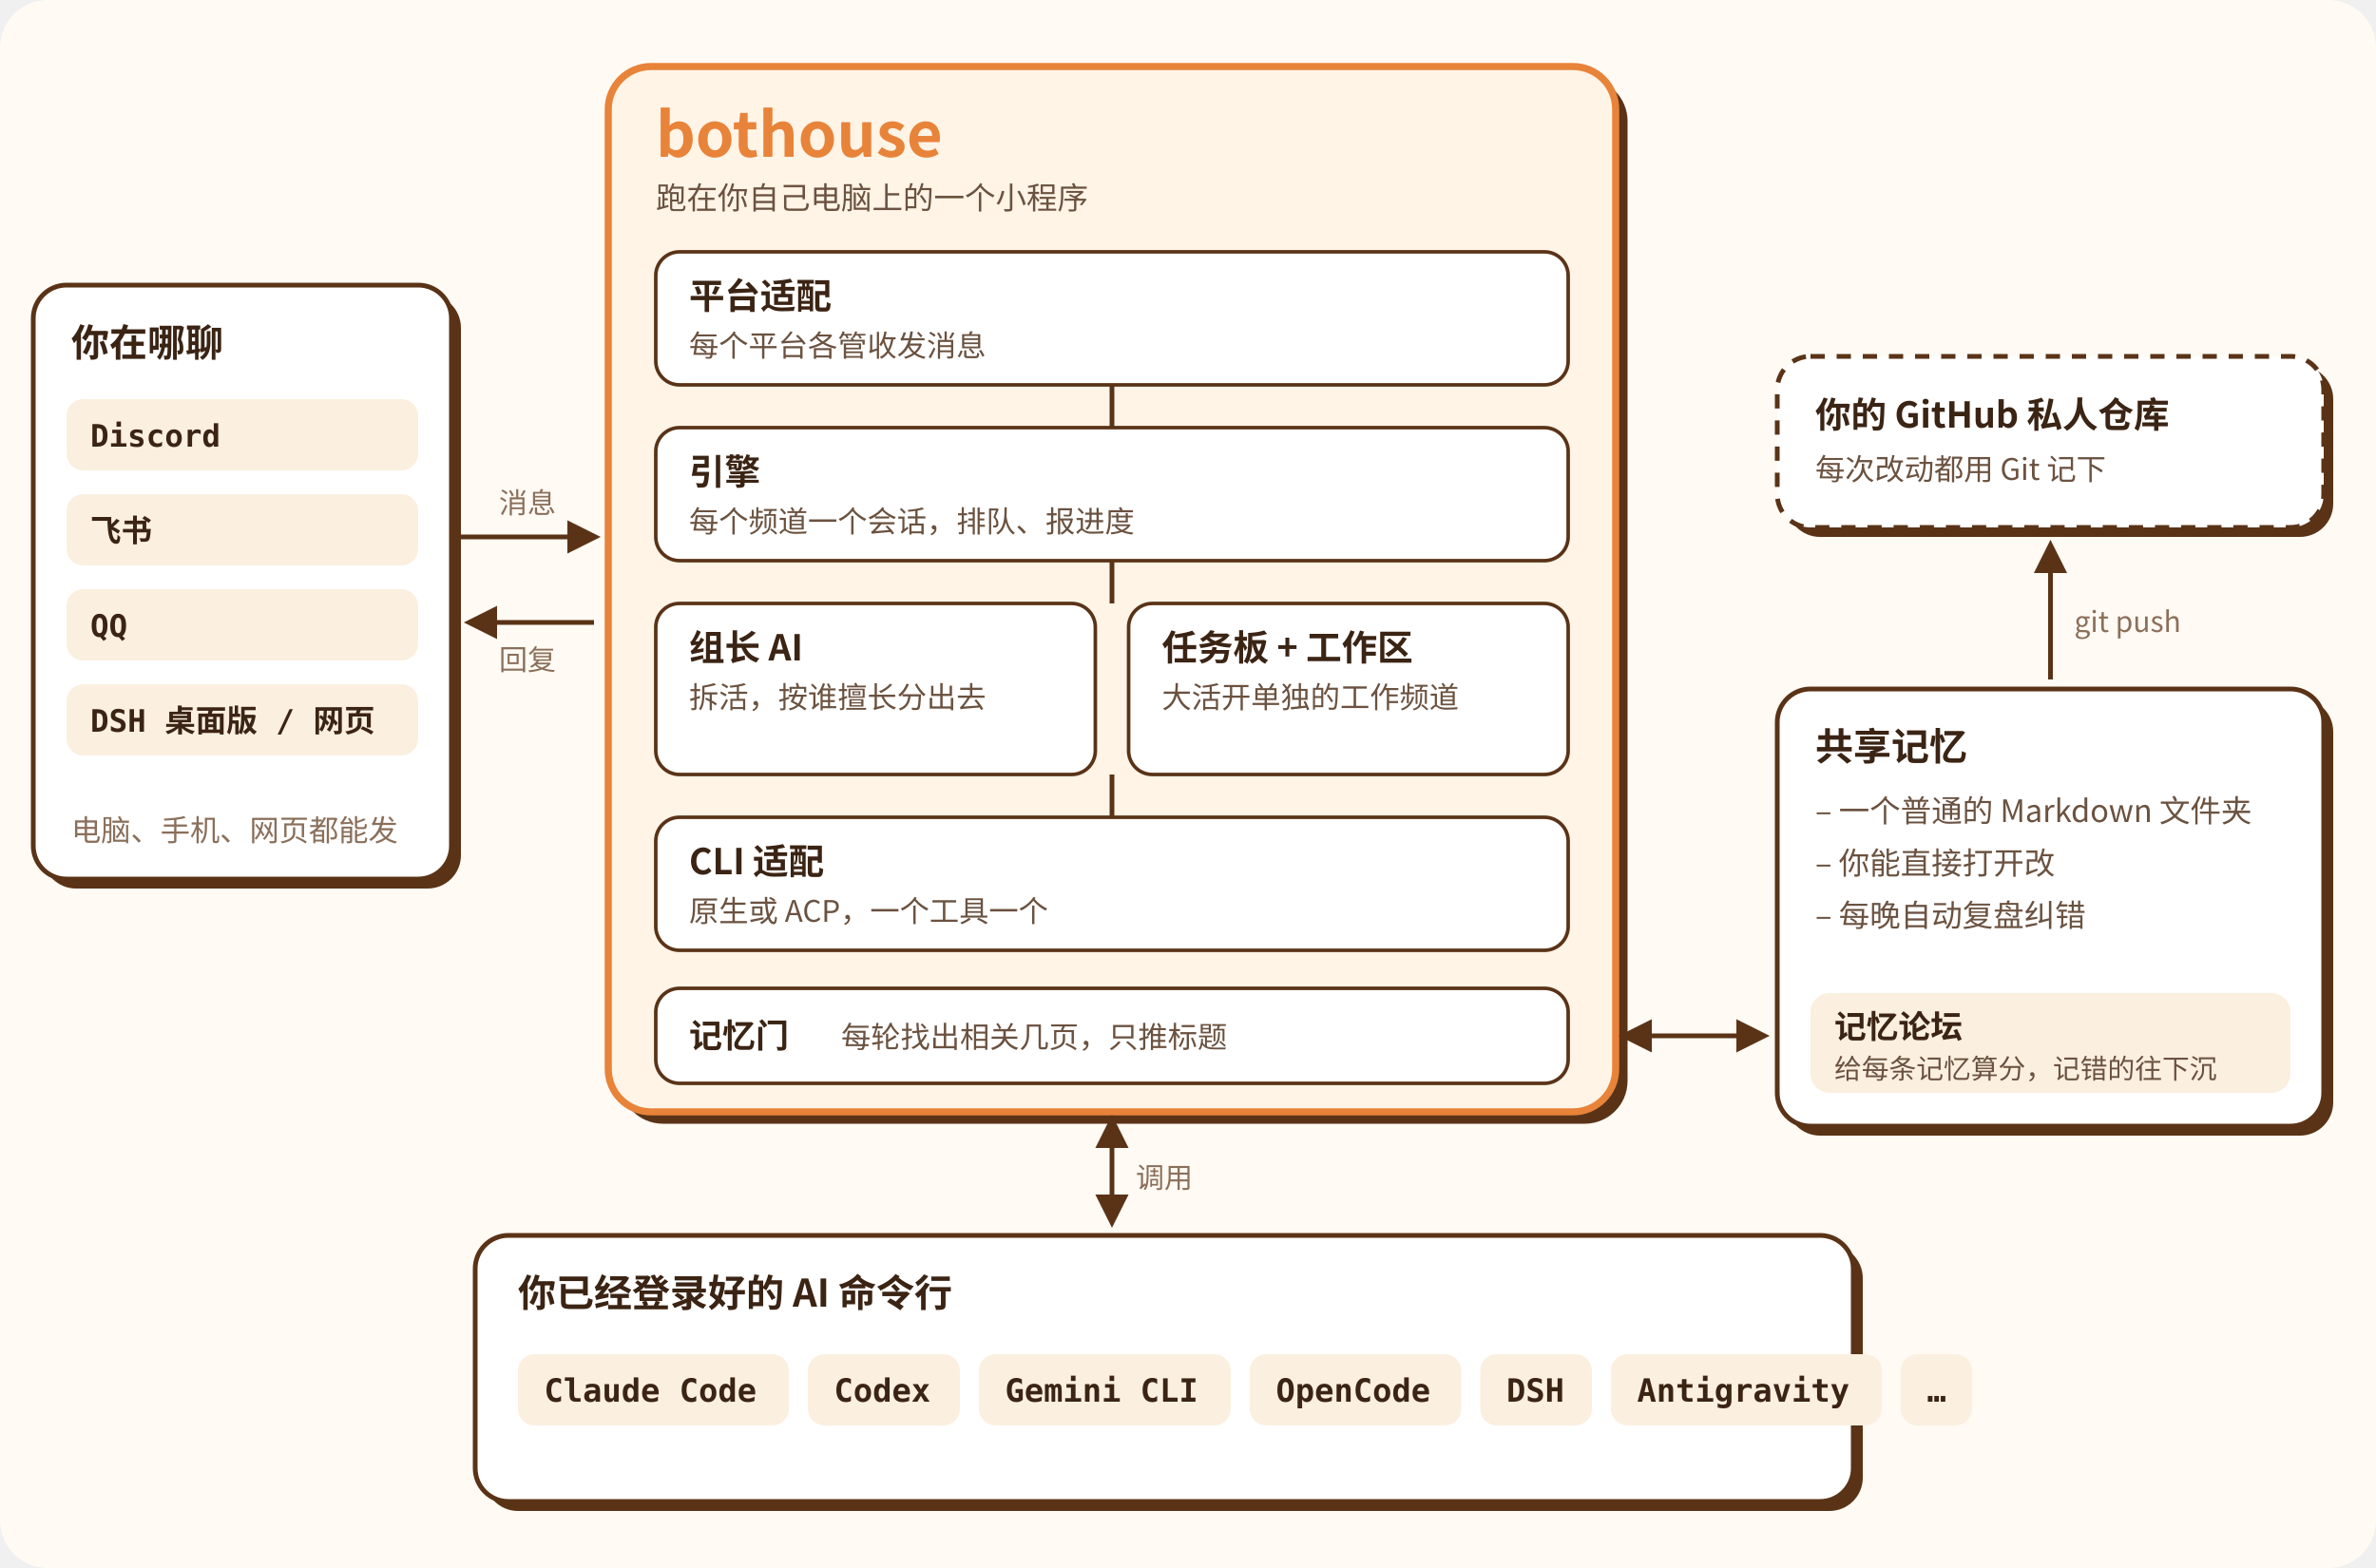
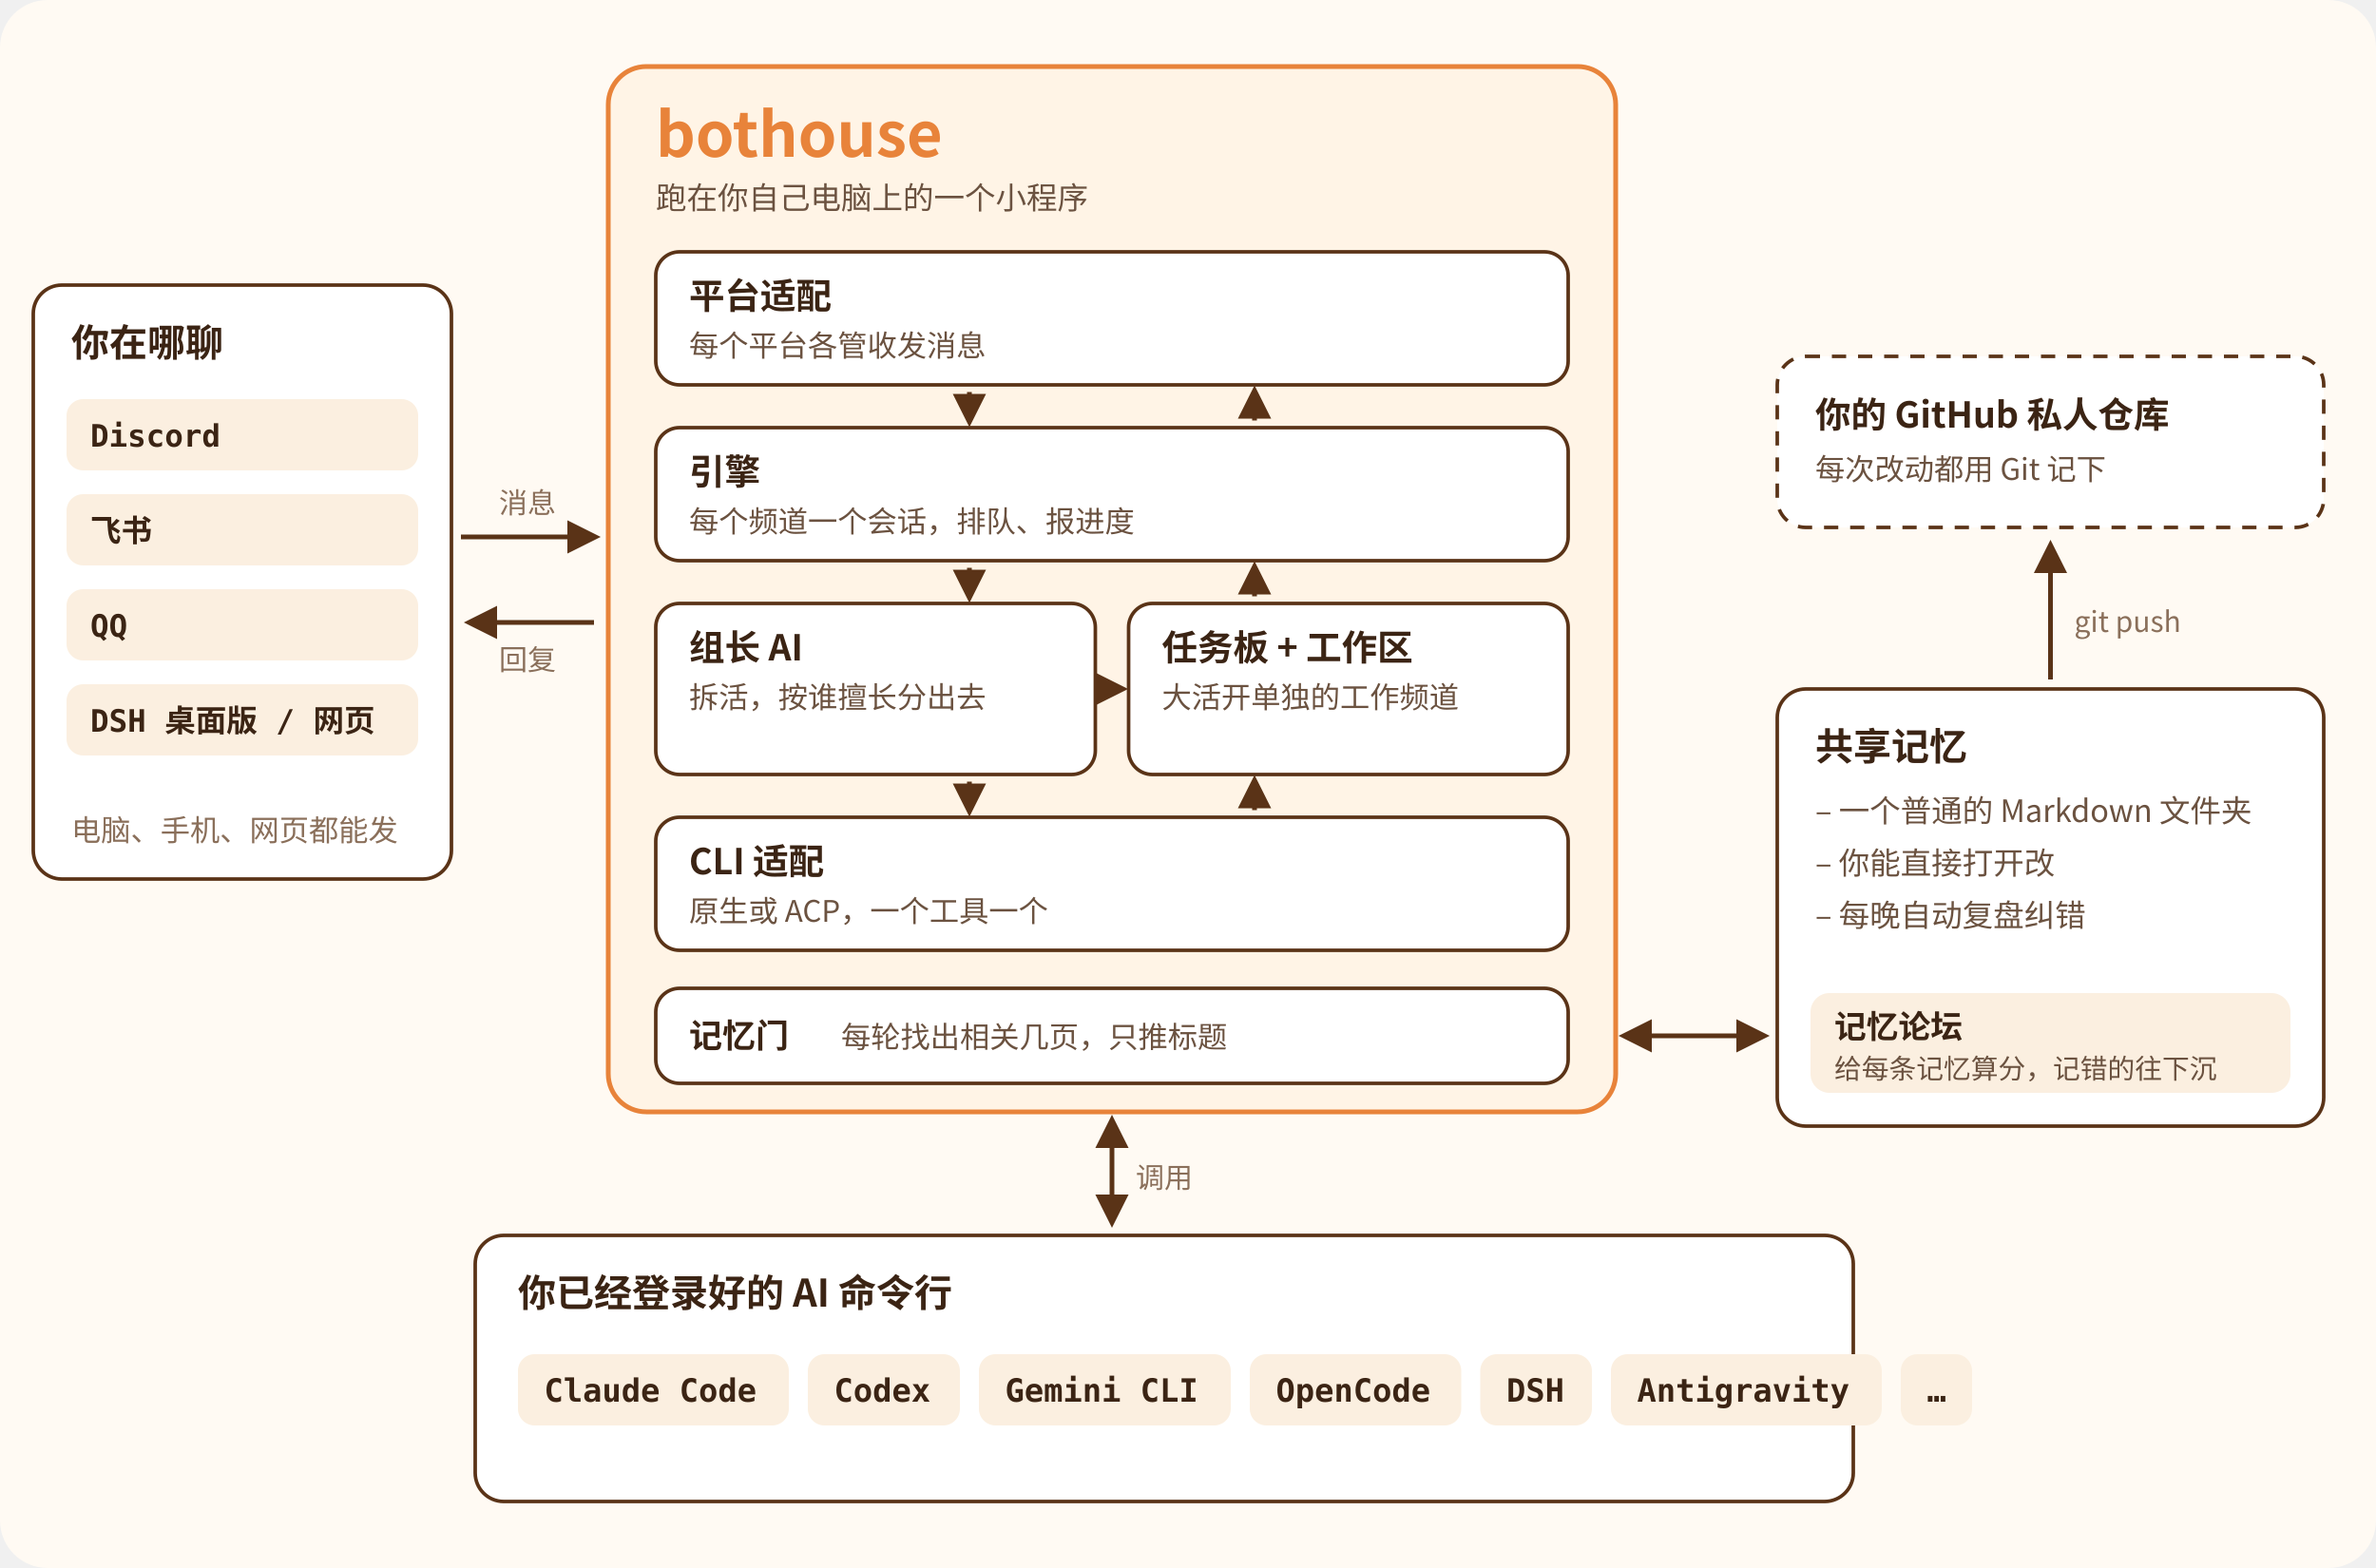
<svg xmlns="http://www.w3.org/2000/svg" width="1000" height="660" viewBox="0 0 1000 660" role="img" font-family="'PingFang SC','Hiragino Sans GB','Microsoft YaHei','Noto Sans CJK SC',-apple-system,'Segoe UI',sans-serif">
  <defs>
    <marker id="ah" viewBox="0 0 10 10" refX="8" refY="5" markerWidth="7" markerHeight="7" orient="auto-start-reverse">
      <path d="M0,0 L10,5 L0,10 z" fill="#5a3317" />
    </marker>
  </defs>
  <rect width="1000" height="660" rx="20" fill="#fffaf3" />
-   <rect x="18" y="124" width="176" height="250" rx="14" fill="#5a3317" />
-   <rect x="14" y="120" width="176" height="250" rx="14" fill="#ffffff" stroke="#5a3317" stroke-width="2" />
+   <rect x="14" y="120" width="176" height="250" rx="12" fill="#ffffff" stroke="#5a3317" stroke-width="1.5" />
  <text x="30" y="150" font-size="16" font-weight="800" fill="#3b2414" text-anchor="start">你在哪聊</text>
  <rect x="28" y="168" width="148" height="30" rx="7" fill="#fbefe0" />
  <text x="38" y="188" font-size="13" font-weight="600" fill="#3b2414" text-anchor="start" font-family="ui-monospace,'SF Mono',Menlo,Consolas,monospace">Discord</text>
  <rect x="28" y="208" width="148" height="30" rx="7" fill="#fbefe0" />
  <text x="38" y="228" font-size="13" font-weight="600" fill="#3b2414" text-anchor="start" font-family="ui-monospace,'SF Mono',Menlo,Consolas,monospace">飞书</text>
  <rect x="28" y="248" width="148" height="30" rx="7" fill="#fbefe0" />
  <text x="38" y="268" font-size="13" font-weight="600" fill="#3b2414" text-anchor="start" font-family="ui-monospace,'SF Mono',Menlo,Consolas,monospace">QQ</text>
  <rect x="28" y="288" width="148" height="30" rx="7" fill="#fbefe0" />
  <text x="38" y="308" font-size="13" font-weight="600" fill="#3b2414" text-anchor="start" font-family="ui-monospace,'SF Mono',Menlo,Consolas,monospace">DSH 桌面版 / 网页</text>
  <text x="30" y="354" font-size="12.5" font-weight="400" fill="#8a6f5a" text-anchor="start">电脑、手机、网页都能发</text>
-   <rect x="261" y="33" width="424" height="440" rx="18" fill="#5a3317" />
-   <rect x="256" y="28" width="424" height="440" rx="18" fill="#fff4e6" stroke="#e8833a" stroke-width="3" />
+   <rect x="256" y="28" width="424" height="440" rx="16" fill="#fff4e6" stroke="#e8833a" stroke-width="2" />
  <text x="276" y="66" font-size="26" font-weight="800" fill="#e8833a" text-anchor="start">bothouse</text>
  <text x="276" y="88" font-size="13" font-weight="400" fill="#6b5240" text-anchor="start">跑在你自己电脑上的一个小程序</text>
  <rect x="276" y="106" width="384" height="56" rx="10" fill="#ffffff" stroke="#5a3317" stroke-width="1.5" />
  <text x="290" y="130" font-size="15" font-weight="800" fill="#3b2414" text-anchor="start">平台适配</text>
  <text x="290" y="150" font-size="12.5" font-weight="400" fill="#6b5240" text-anchor="start">每个平台各管收发消息</text>
  <rect x="276" y="180" width="384" height="56" rx="10" fill="#ffffff" stroke="#5a3317" stroke-width="1.5" />
  <text x="290" y="204" font-size="15" font-weight="800" fill="#3b2414" text-anchor="start">引擎</text>
  <text x="290" y="224" font-size="12.5" font-weight="400" fill="#6b5240" text-anchor="start">每个频道一个会话，排队、报进度</text>
  <rect x="276" y="254" width="185" height="72" rx="10" fill="#ffffff" stroke="#5a3317" stroke-width="1.5" />
  <text x="290" y="278" font-size="15" font-weight="800" fill="#3b2414" text-anchor="start">组长 AI</text>
  <text x="290" y="298" font-size="12.5" font-weight="400" fill="#6b5240" text-anchor="start">拆活，按谁擅长分出去</text>
  <rect x="475" y="254" width="185" height="72" rx="10" fill="#ffffff" stroke="#5a3317" stroke-width="1.5" />
  <text x="489" y="278" font-size="15" font-weight="800" fill="#3b2414" text-anchor="start">任务板 + 工作区</text>
  <text x="489" y="298" font-size="12.5" font-weight="400" fill="#6b5240" text-anchor="start">大活开单独的工作频道</text>
  <rect x="276" y="344" width="384" height="56" rx="10" fill="#ffffff" stroke="#5a3317" stroke-width="1.5" />
  <text x="290" y="368" font-size="15" font-weight="800" fill="#3b2414" text-anchor="start">CLI 适配</text>
  <text x="290" y="388" font-size="12.5" font-weight="400" fill="#6b5240" text-anchor="start">原生或 ACP，一个工具一个</text>
-   <line x1="468" y1="162" x2="468" y2="180" stroke="#5a3317" stroke-width="2" />
-   <line x1="468" y1="236" x2="468" y2="254" stroke="#5a3317" stroke-width="2" />
-   <line x1="468" y1="326" x2="468" y2="344" stroke="#5a3317" stroke-width="2" />
+   <line x1="408" y1="165" x2="408" y2="177" stroke="#5a3317" stroke-width="2" marker-end="url(#ah)" />
+   <line x1="528" y1="177" x2="528" y2="165" stroke="#5a3317" stroke-width="2" marker-end="url(#ah)" />
+   <line x1="408" y1="239" x2="408" y2="251" stroke="#5a3317" stroke-width="2" marker-end="url(#ah)" />
+   <line x1="528" y1="251" x2="528" y2="239" stroke="#5a3317" stroke-width="2" marker-end="url(#ah)" />
+   <line x1="408" y1="329" x2="408" y2="341" stroke="#5a3317" stroke-width="2" marker-end="url(#ah)" />
+   <line x1="528" y1="341" x2="528" y2="329" stroke="#5a3317" stroke-width="2" marker-end="url(#ah)" />
+   <line x1="464" y1="290" x2="472" y2="290" stroke="#5a3317" stroke-width="2" marker-end="url(#ah)" />
  <rect x="276" y="416" width="384" height="40" rx="10" fill="#ffffff" stroke="#5a3317" stroke-width="1.5" />
  <text x="290" y="440" font-size="15" font-weight="800" fill="#3b2414" text-anchor="start" />
  <text x="290" y="460" font-size="12.5" font-weight="400" fill="#6b5240" text-anchor="start" />
  <text x="290" y="441" font-size="14" font-weight="800" fill="#3b2414" text-anchor="start">记忆门</text>
  <text x="354" y="441" font-size="12.5" font-weight="400" fill="#6b5240" text-anchor="start">每轮找出相关几页，只推标题</text>
-   <rect x="204" y="524" width="580" height="112" rx="14" fill="#5a3317" />
-   <rect x="200" y="520" width="580" height="112" rx="14" fill="#ffffff" stroke="#5a3317" stroke-width="2" />
+   <rect x="200" y="520" width="580" height="112" rx="12" fill="#ffffff" stroke="#5a3317" stroke-width="1.5" />
  <text x="218" y="550" font-size="16" font-weight="800" fill="#3b2414" text-anchor="start">你已经登录好的 AI 命令行</text>
  <rect x="218" y="570" width="114" height="30" rx="7" fill="#fbefe0" />
  <text x="229" y="590" font-size="13.5" font-weight="600" fill="#3b2414" text-anchor="start" font-family="ui-monospace,'SF Mono',Menlo,Consolas,monospace">Claude Code</text>
  <rect x="340" y="570" width="64" height="30" rx="7" fill="#fbefe0" />
  <text x="351" y="590" font-size="13.5" font-weight="600" fill="#3b2414" text-anchor="start" font-family="ui-monospace,'SF Mono',Menlo,Consolas,monospace">Codex</text>
  <rect x="412" y="570" width="106" height="30" rx="7" fill="#fbefe0" />
  <text x="423" y="590" font-size="13.5" font-weight="600" fill="#3b2414" text-anchor="start" font-family="ui-monospace,'SF Mono',Menlo,Consolas,monospace">Gemini CLI</text>
  <rect x="526" y="570" width="89" height="30" rx="7" fill="#fbefe0" />
  <text x="537" y="590" font-size="13.5" font-weight="600" fill="#3b2414" text-anchor="start" font-family="ui-monospace,'SF Mono',Menlo,Consolas,monospace">OpenCode</text>
  <rect x="623" y="570" width="47" height="30" rx="7" fill="#fbefe0" />
  <text x="634" y="590" font-size="13.5" font-weight="600" fill="#3b2414" text-anchor="start" font-family="ui-monospace,'SF Mono',Menlo,Consolas,monospace">DSH</text>
  <rect x="678" y="570" width="114" height="30" rx="7" fill="#fbefe0" />
  <text x="689" y="590" font-size="13.5" font-weight="600" fill="#3b2414" text-anchor="start" font-family="ui-monospace,'SF Mono',Menlo,Consolas,monospace">Antigravity</text>
  <rect x="800" y="570" width="30" height="30" rx="7" fill="#fbefe0" />
  <text x="811" y="590" font-size="13.5" font-weight="600" fill="#3b2414" text-anchor="start" font-family="ui-monospace,'SF Mono',Menlo,Consolas,monospace">…</text>
  <line x1="468" y1="472" x2="468" y2="514" stroke="#5a3317" stroke-width="2" marker-start="url(#ah)" marker-end="url(#ah)" />
  <text x="478" y="500" font-size="12" font-weight="500" fill="#8a6f5a" text-anchor="start">调用</text>
  <line x1="194" y1="226" x2="250" y2="226" stroke="#5a3317" stroke-width="2" marker-end="url(#ah)" />
  <text x="222" y="216" font-size="12" font-weight="500" fill="#8a6f5a" text-anchor="middle">消息</text>
  <line x1="250" y1="262" x2="198" y2="262" stroke="#5a3317" stroke-width="2" marker-end="url(#ah)" />
  <text x="222" y="282" font-size="12" font-weight="500" fill="#8a6f5a" text-anchor="middle">回复</text>
-   <rect x="752" y="154" width="230" height="72" rx="14" fill="#5a3317" />
-   <rect x="748" y="150" width="230" height="72" rx="14" fill="#ffffff" stroke="#5a3317" stroke-width="2" stroke-dasharray="6 5" />
+   <rect x="748" y="150" width="230" height="72" rx="12" fill="#ffffff" stroke="#5a3317" stroke-width="1.5" stroke-dasharray="6 5" />
  <text x="764" y="180" font-size="15" font-weight="800" fill="#3b2414" text-anchor="start">你的 GitHub 私人仓库</text>
  <text x="764" y="202" font-size="12.5" font-weight="400" fill="#6b5240" text-anchor="start">每次改动都用 Git 记下</text>
-   <rect x="752" y="294" width="230" height="184" rx="14" fill="#5a3317" />
-   <rect x="748" y="290" width="230" height="184" rx="14" fill="#ffffff" stroke="#5a3317" stroke-width="2" />
+   <rect x="748" y="290" width="230" height="184" rx="12" fill="#ffffff" stroke="#5a3317" stroke-width="1.5" />
  <text x="764" y="320" font-size="16" font-weight="800" fill="#3b2414" text-anchor="start">共享记忆</text>
  <text x="764" y="346" font-size="13" font-weight="400" fill="#6b5240" text-anchor="start">– 一个普通的 Markdown 文件夹</text>
  <text x="764" y="368" font-size="13" font-weight="400" fill="#6b5240" text-anchor="start">– 你能直接打开改</text>
  <text x="764" y="390" font-size="13" font-weight="400" fill="#6b5240" text-anchor="start">– 每晚自动复盘纠错</text>
  <rect x="762" y="418" width="202" height="42" rx="8" fill="#fbefe0" />
  <text x="772" y="437" font-size="13.5" font-weight="800" fill="#3b2414" text-anchor="start">记忆论坛</text>
  <text x="772" y="454" font-size="11.5" font-weight="400" fill="#6b5240" text-anchor="start">给每条记忆算分，记错的往下沉</text>
  <line x1="684" y1="436" x2="742" y2="436" stroke="#5a3317" stroke-width="2" marker-start="url(#ah)" marker-end="url(#ah)" />
  <line x1="863" y1="286" x2="863" y2="230" stroke="#5a3317" stroke-width="2" marker-end="url(#ah)" />
  <text x="873" y="266" font-size="12" font-weight="500" fill="#8a6f5a" text-anchor="start">git push</text>
</svg>
